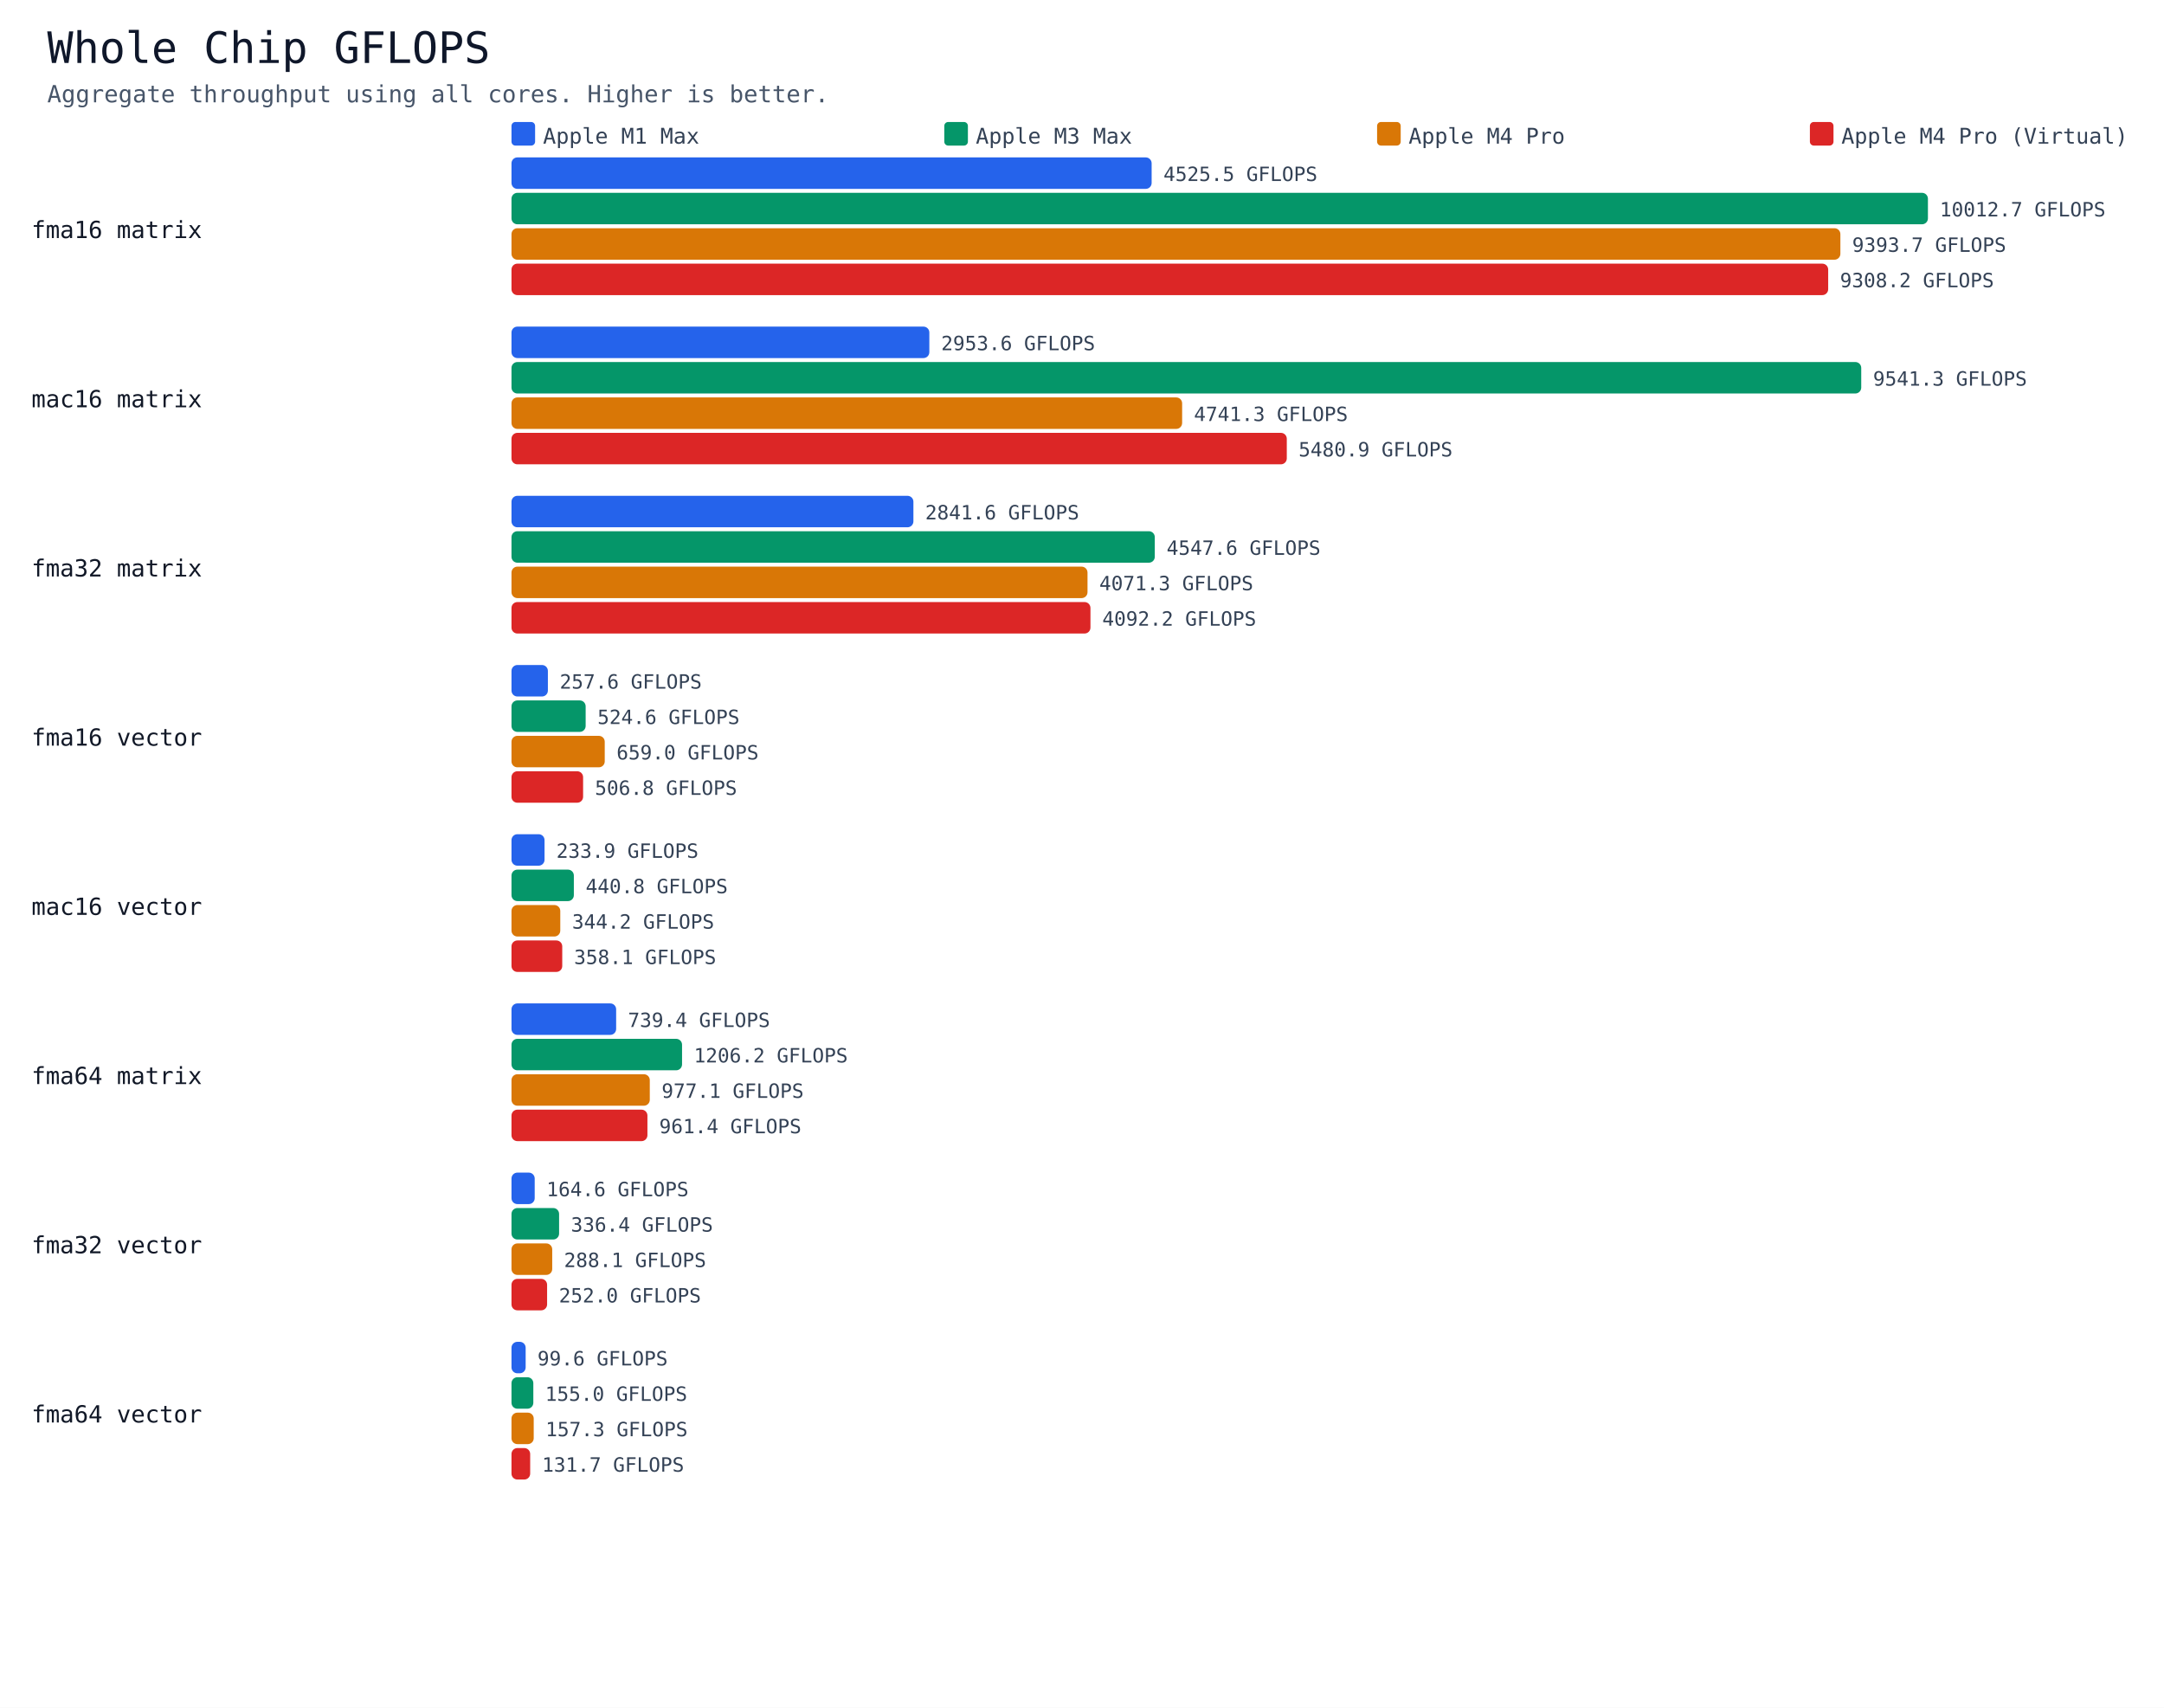
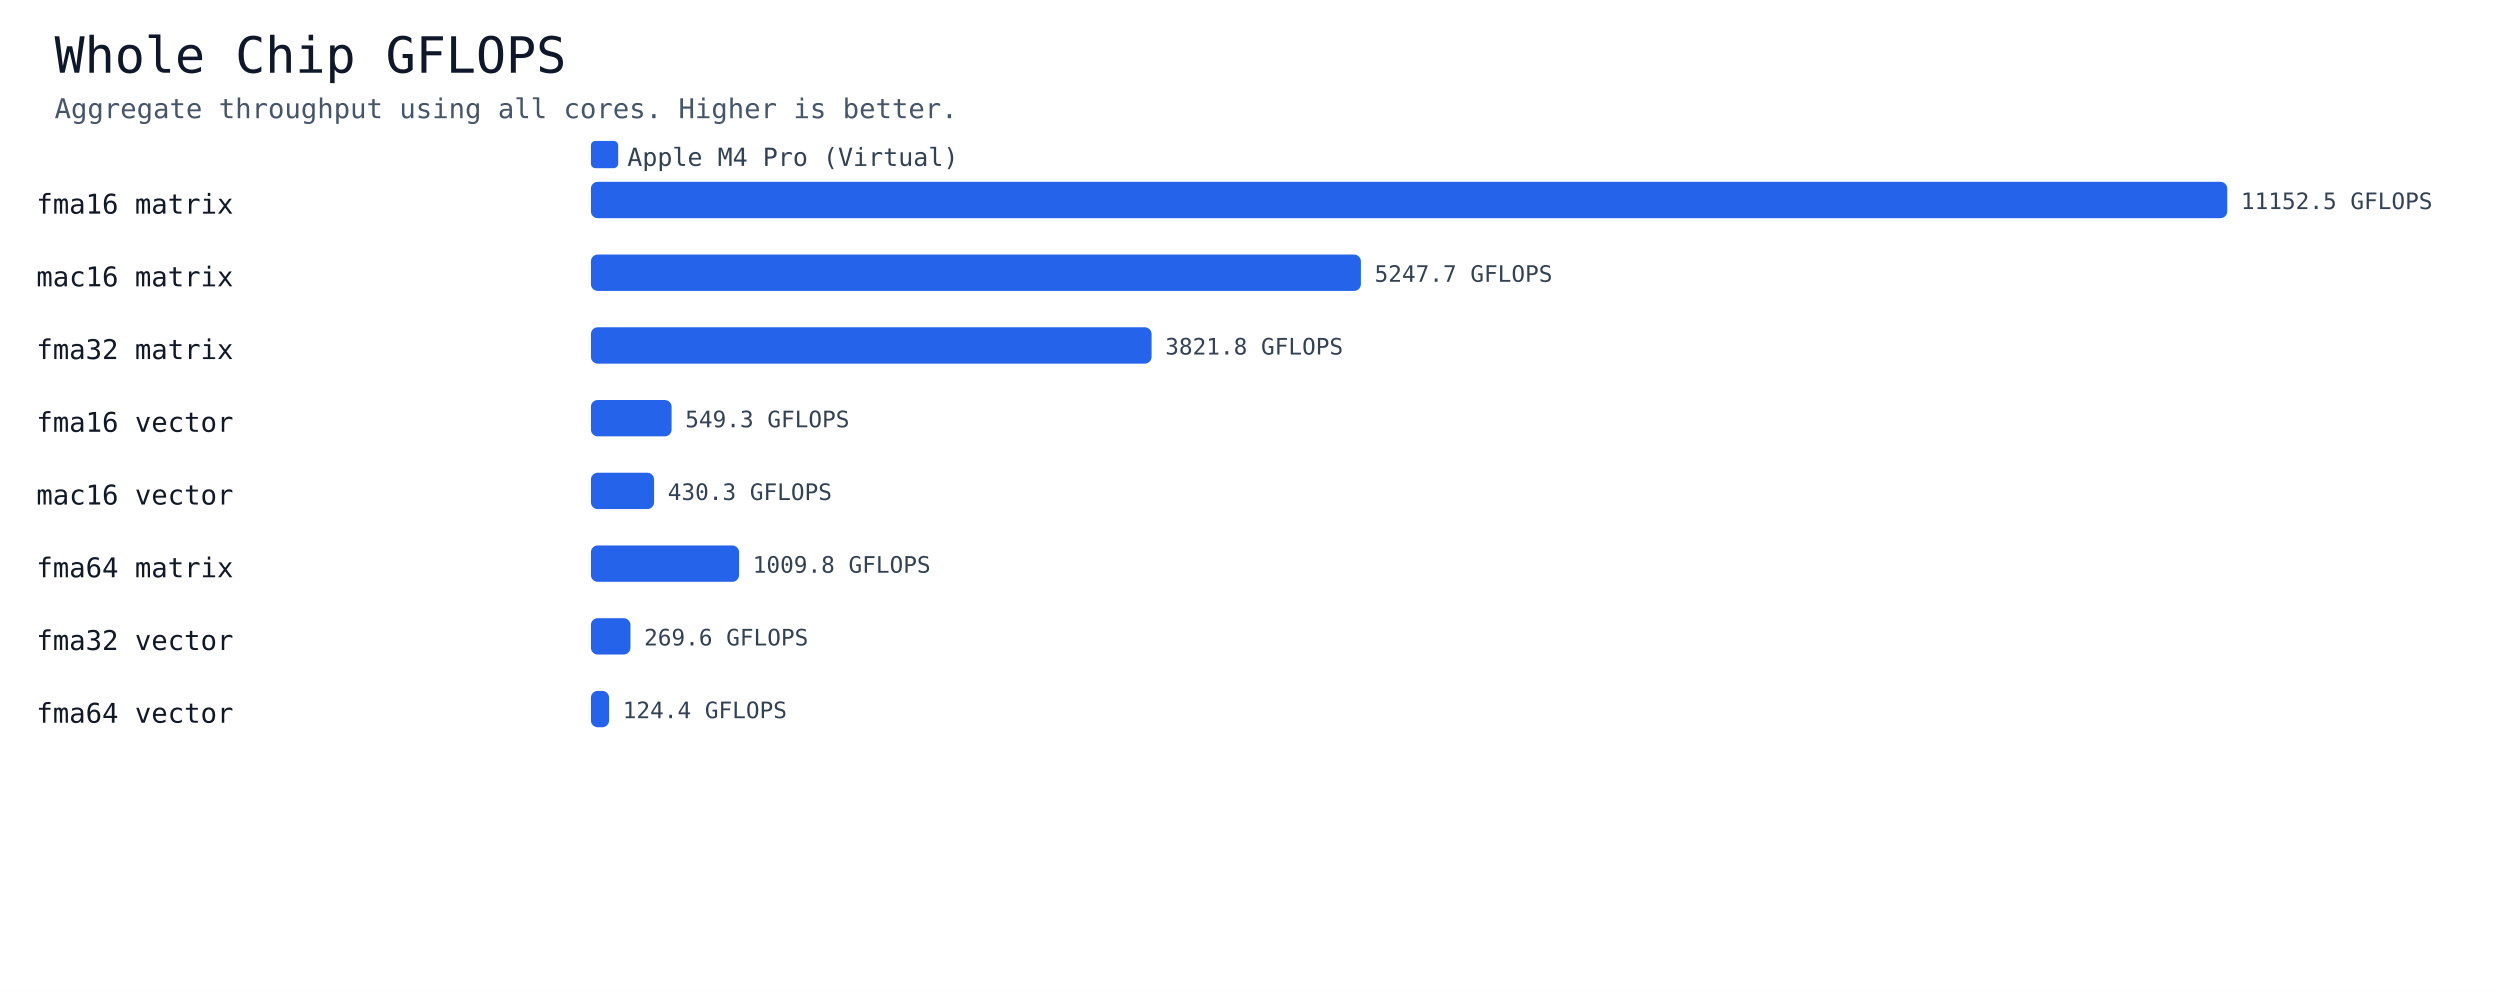
- <svg xmlns="http://www.w3.org/2000/svg" viewBox="0 0 1100 868" width="100%" height="auto">
-   <rect width="1100" height="868" fill="#ffffff" />
+ <svg xmlns="http://www.w3.org/2000/svg" viewBox="0 0 1100 436" width="100%" height="auto">
+   <rect width="1100" height="436" fill="#ffffff" />
  <text x="24" y="32" font-size="22" font-family="Menlo, monospace" fill="#0f172a">Whole Chip GFLOPS</text>
  <text x="24" y="52" font-size="12" font-family="Menlo, monospace" fill="#475569">Aggregate throughput using all cores. Higher is better.</text>
  <rect x="260" y="62" width="12" height="12" rx="2" fill="#2563eb" />
-   <text x="276" y="73" font-size="11" font-family="Menlo, monospace" fill="#334155">Apple M1 Max</text>
-   <rect x="480" y="62" width="12" height="12" rx="2" fill="#059669" />
-   <text x="496" y="73" font-size="11" font-family="Menlo, monospace" fill="#334155">Apple M3 Max</text>
-   <rect x="700" y="62" width="12" height="12" rx="2" fill="#d97706" />
-   <text x="716" y="73" font-size="11" font-family="Menlo, monospace" fill="#334155">Apple M4 Pro</text>
-   <rect x="920" y="62" width="12" height="12" rx="2" fill="#dc2626" />
-   <text x="936" y="73" font-size="11" font-family="Menlo, monospace" fill="#334155">Apple M4 Pro (Virtual)</text>
-   <text x="16" y="121" font-size="12" font-family="Menlo, monospace" fill="#111827">fma16 matrix</text>
-   <rect x="260" y="80" width="325.4" height="16" rx="3" fill="#2563eb" />
-   <text x="591.4" y="92" font-size="10" font-family="Menlo, monospace" fill="#334155">4525.5 GFLOPS</text>
-   <rect x="260" y="98" width="720.0" height="16" rx="3" fill="#059669" />
-   <text x="986.0" y="110" font-size="10" font-family="Menlo, monospace" fill="#334155">10012.7 GFLOPS</text>
-   <rect x="260" y="116" width="675.5" height="16" rx="3" fill="#d97706" />
-   <text x="941.5" y="128" font-size="10" font-family="Menlo, monospace" fill="#334155">9393.7 GFLOPS</text>
-   <rect x="260" y="134" width="669.3" height="16" rx="3" fill="#dc2626" />
-   <text x="935.3" y="146" font-size="10" font-family="Menlo, monospace" fill="#334155">9308.2 GFLOPS</text>
-   <text x="16" y="207" font-size="12" font-family="Menlo, monospace" fill="#111827">mac16 matrix</text>
-   <rect x="260" y="166" width="212.4" height="16" rx="3" fill="#2563eb" />
-   <text x="478.4" y="178" font-size="10" font-family="Menlo, monospace" fill="#334155">2953.6 GFLOPS</text>
-   <rect x="260" y="184" width="686.1" height="16" rx="3" fill="#059669" />
-   <text x="952.1" y="196" font-size="10" font-family="Menlo, monospace" fill="#334155">9541.3 GFLOPS</text>
-   <rect x="260" y="202" width="340.9" height="16" rx="3" fill="#d97706" />
-   <text x="606.9" y="214" font-size="10" font-family="Menlo, monospace" fill="#334155">4741.3 GFLOPS</text>
-   <rect x="260" y="220" width="394.1" height="16" rx="3" fill="#dc2626" />
-   <text x="660.1" y="232" font-size="10" font-family="Menlo, monospace" fill="#334155">5480.9 GFLOPS</text>
-   <text x="16" y="293" font-size="12" font-family="Menlo, monospace" fill="#111827">fma32 matrix</text>
-   <rect x="260" y="252" width="204.3" height="16" rx="3" fill="#2563eb" />
-   <text x="470.3" y="264" font-size="10" font-family="Menlo, monospace" fill="#334155">2841.6 GFLOPS</text>
-   <rect x="260" y="270" width="327.0" height="16" rx="3" fill="#059669" />
-   <text x="593.0" y="282" font-size="10" font-family="Menlo, monospace" fill="#334155">4547.6 GFLOPS</text>
-   <rect x="260" y="288" width="292.8" height="16" rx="3" fill="#d97706" />
-   <text x="558.8" y="300" font-size="10" font-family="Menlo, monospace" fill="#334155">4071.3 GFLOPS</text>
-   <rect x="260" y="306" width="294.3" height="16" rx="3" fill="#dc2626" />
-   <text x="560.3" y="318" font-size="10" font-family="Menlo, monospace" fill="#334155">4092.2 GFLOPS</text>
-   <text x="16" y="379" font-size="12" font-family="Menlo, monospace" fill="#111827">fma16 vector</text>
-   <rect x="260" y="338" width="18.5" height="16" rx="3" fill="#2563eb" />
-   <text x="284.5" y="350" font-size="10" font-family="Menlo, monospace" fill="#334155">257.6 GFLOPS</text>
-   <rect x="260" y="356" width="37.7" height="16" rx="3" fill="#059669" />
-   <text x="303.7" y="368" font-size="10" font-family="Menlo, monospace" fill="#334155">524.6 GFLOPS</text>
-   <rect x="260" y="374" width="47.4" height="16" rx="3" fill="#d97706" />
-   <text x="313.4" y="386" font-size="10" font-family="Menlo, monospace" fill="#334155">659.0 GFLOPS</text>
-   <rect x="260" y="392" width="36.4" height="16" rx="3" fill="#dc2626" />
-   <text x="302.4" y="404" font-size="10" font-family="Menlo, monospace" fill="#334155">506.8 GFLOPS</text>
-   <text x="16" y="465" font-size="12" font-family="Menlo, monospace" fill="#111827">mac16 vector</text>
-   <rect x="260" y="424" width="16.8" height="16" rx="3" fill="#2563eb" />
-   <text x="282.8" y="436" font-size="10" font-family="Menlo, monospace" fill="#334155">233.9 GFLOPS</text>
-   <rect x="260" y="442" width="31.7" height="16" rx="3" fill="#059669" />
-   <text x="297.7" y="454" font-size="10" font-family="Menlo, monospace" fill="#334155">440.8 GFLOPS</text>
-   <rect x="260" y="460" width="24.8" height="16" rx="3" fill="#d97706" />
-   <text x="290.8" y="472" font-size="10" font-family="Menlo, monospace" fill="#334155">344.2 GFLOPS</text>
-   <rect x="260" y="478" width="25.8" height="16" rx="3" fill="#dc2626" />
-   <text x="291.8" y="490" font-size="10" font-family="Menlo, monospace" fill="#334155">358.1 GFLOPS</text>
-   <text x="16" y="551" font-size="12" font-family="Menlo, monospace" fill="#111827">fma64 matrix</text>
-   <rect x="260" y="510" width="53.2" height="16" rx="3" fill="#2563eb" />
-   <text x="319.2" y="522" font-size="10" font-family="Menlo, monospace" fill="#334155">739.4 GFLOPS</text>
-   <rect x="260" y="528" width="86.7" height="16" rx="3" fill="#059669" />
-   <text x="352.7" y="540" font-size="10" font-family="Menlo, monospace" fill="#334155">1206.2 GFLOPS</text>
-   <rect x="260" y="546" width="70.3" height="16" rx="3" fill="#d97706" />
-   <text x="336.3" y="558" font-size="10" font-family="Menlo, monospace" fill="#334155">977.1 GFLOPS</text>
-   <rect x="260" y="564" width="69.1" height="16" rx="3" fill="#dc2626" />
-   <text x="335.1" y="576" font-size="10" font-family="Menlo, monospace" fill="#334155">961.4 GFLOPS</text>
-   <text x="16" y="637" font-size="12" font-family="Menlo, monospace" fill="#111827">fma32 vector</text>
-   <rect x="260" y="596" width="11.8" height="16" rx="3" fill="#2563eb" />
-   <text x="277.8" y="608" font-size="10" font-family="Menlo, monospace" fill="#334155">164.6 GFLOPS</text>
-   <rect x="260" y="614" width="24.2" height="16" rx="3" fill="#059669" />
-   <text x="290.2" y="626" font-size="10" font-family="Menlo, monospace" fill="#334155">336.4 GFLOPS</text>
-   <rect x="260" y="632" width="20.7" height="16" rx="3" fill="#d97706" />
-   <text x="286.7" y="644" font-size="10" font-family="Menlo, monospace" fill="#334155">288.1 GFLOPS</text>
-   <rect x="260" y="650" width="18.1" height="16" rx="3" fill="#dc2626" />
-   <text x="284.1" y="662" font-size="10" font-family="Menlo, monospace" fill="#334155">252.0 GFLOPS</text>
-   <text x="16" y="723" font-size="12" font-family="Menlo, monospace" fill="#111827">fma64 vector</text>
-   <rect x="260" y="682" width="7.2" height="16" rx="3" fill="#2563eb" />
-   <text x="273.2" y="694" font-size="10" font-family="Menlo, monospace" fill="#334155">99.6 GFLOPS</text>
-   <rect x="260" y="700" width="11.1" height="16" rx="3" fill="#059669" />
-   <text x="277.1" y="712" font-size="10" font-family="Menlo, monospace" fill="#334155">155.0 GFLOPS</text>
-   <rect x="260" y="718" width="11.3" height="16" rx="3" fill="#d97706" />
-   <text x="277.3" y="730" font-size="10" font-family="Menlo, monospace" fill="#334155">157.3 GFLOPS</text>
-   <rect x="260" y="736" width="9.5" height="16" rx="3" fill="#dc2626" />
-   <text x="275.5" y="748" font-size="10" font-family="Menlo, monospace" fill="#334155">131.7 GFLOPS</text>
+   <text x="276" y="73" font-size="11" font-family="Menlo, monospace" fill="#334155">Apple M4 Pro (Virtual)</text>
+   <text x="16" y="94" font-size="12" font-family="Menlo, monospace" fill="#111827">fma16 matrix</text>
+   <rect x="260" y="80" width="720.0" height="16" rx="3" fill="#2563eb" />
+   <text x="986.0" y="92" font-size="10" font-family="Menlo, monospace" fill="#334155">11152.5 GFLOPS</text>
+   <text x="16" y="126" font-size="12" font-family="Menlo, monospace" fill="#111827">mac16 matrix</text>
+   <rect x="260" y="112" width="338.8" height="16" rx="3" fill="#2563eb" />
+   <text x="604.8" y="124" font-size="10" font-family="Menlo, monospace" fill="#334155">5247.7 GFLOPS</text>
+   <text x="16" y="158" font-size="12" font-family="Menlo, monospace" fill="#111827">fma32 matrix</text>
+   <rect x="260" y="144" width="246.7" height="16" rx="3" fill="#2563eb" />
+   <text x="512.7" y="156" font-size="10" font-family="Menlo, monospace" fill="#334155">3821.8 GFLOPS</text>
+   <text x="16" y="190" font-size="12" font-family="Menlo, monospace" fill="#111827">fma16 vector</text>
+   <rect x="260" y="176" width="35.5" height="16" rx="3" fill="#2563eb" />
+   <text x="301.5" y="188" font-size="10" font-family="Menlo, monospace" fill="#334155">549.3 GFLOPS</text>
+   <text x="16" y="222" font-size="12" font-family="Menlo, monospace" fill="#111827">mac16 vector</text>
+   <rect x="260" y="208" width="27.8" height="16" rx="3" fill="#2563eb" />
+   <text x="293.8" y="220" font-size="10" font-family="Menlo, monospace" fill="#334155">430.3 GFLOPS</text>
+   <text x="16" y="254" font-size="12" font-family="Menlo, monospace" fill="#111827">fma64 matrix</text>
+   <rect x="260" y="240" width="65.2" height="16" rx="3" fill="#2563eb" />
+   <text x="331.2" y="252" font-size="10" font-family="Menlo, monospace" fill="#334155">1009.8 GFLOPS</text>
+   <text x="16" y="286" font-size="12" font-family="Menlo, monospace" fill="#111827">fma32 vector</text>
+   <rect x="260" y="272" width="17.4" height="16" rx="3" fill="#2563eb" />
+   <text x="283.4" y="284" font-size="10" font-family="Menlo, monospace" fill="#334155">269.6 GFLOPS</text>
+   <text x="16" y="318" font-size="12" font-family="Menlo, monospace" fill="#111827">fma64 vector</text>
+   <rect x="260" y="304" width="8.0" height="16" rx="3" fill="#2563eb" />
+   <text x="274.0" y="316" font-size="10" font-family="Menlo, monospace" fill="#334155">124.4 GFLOPS</text>
</svg>
